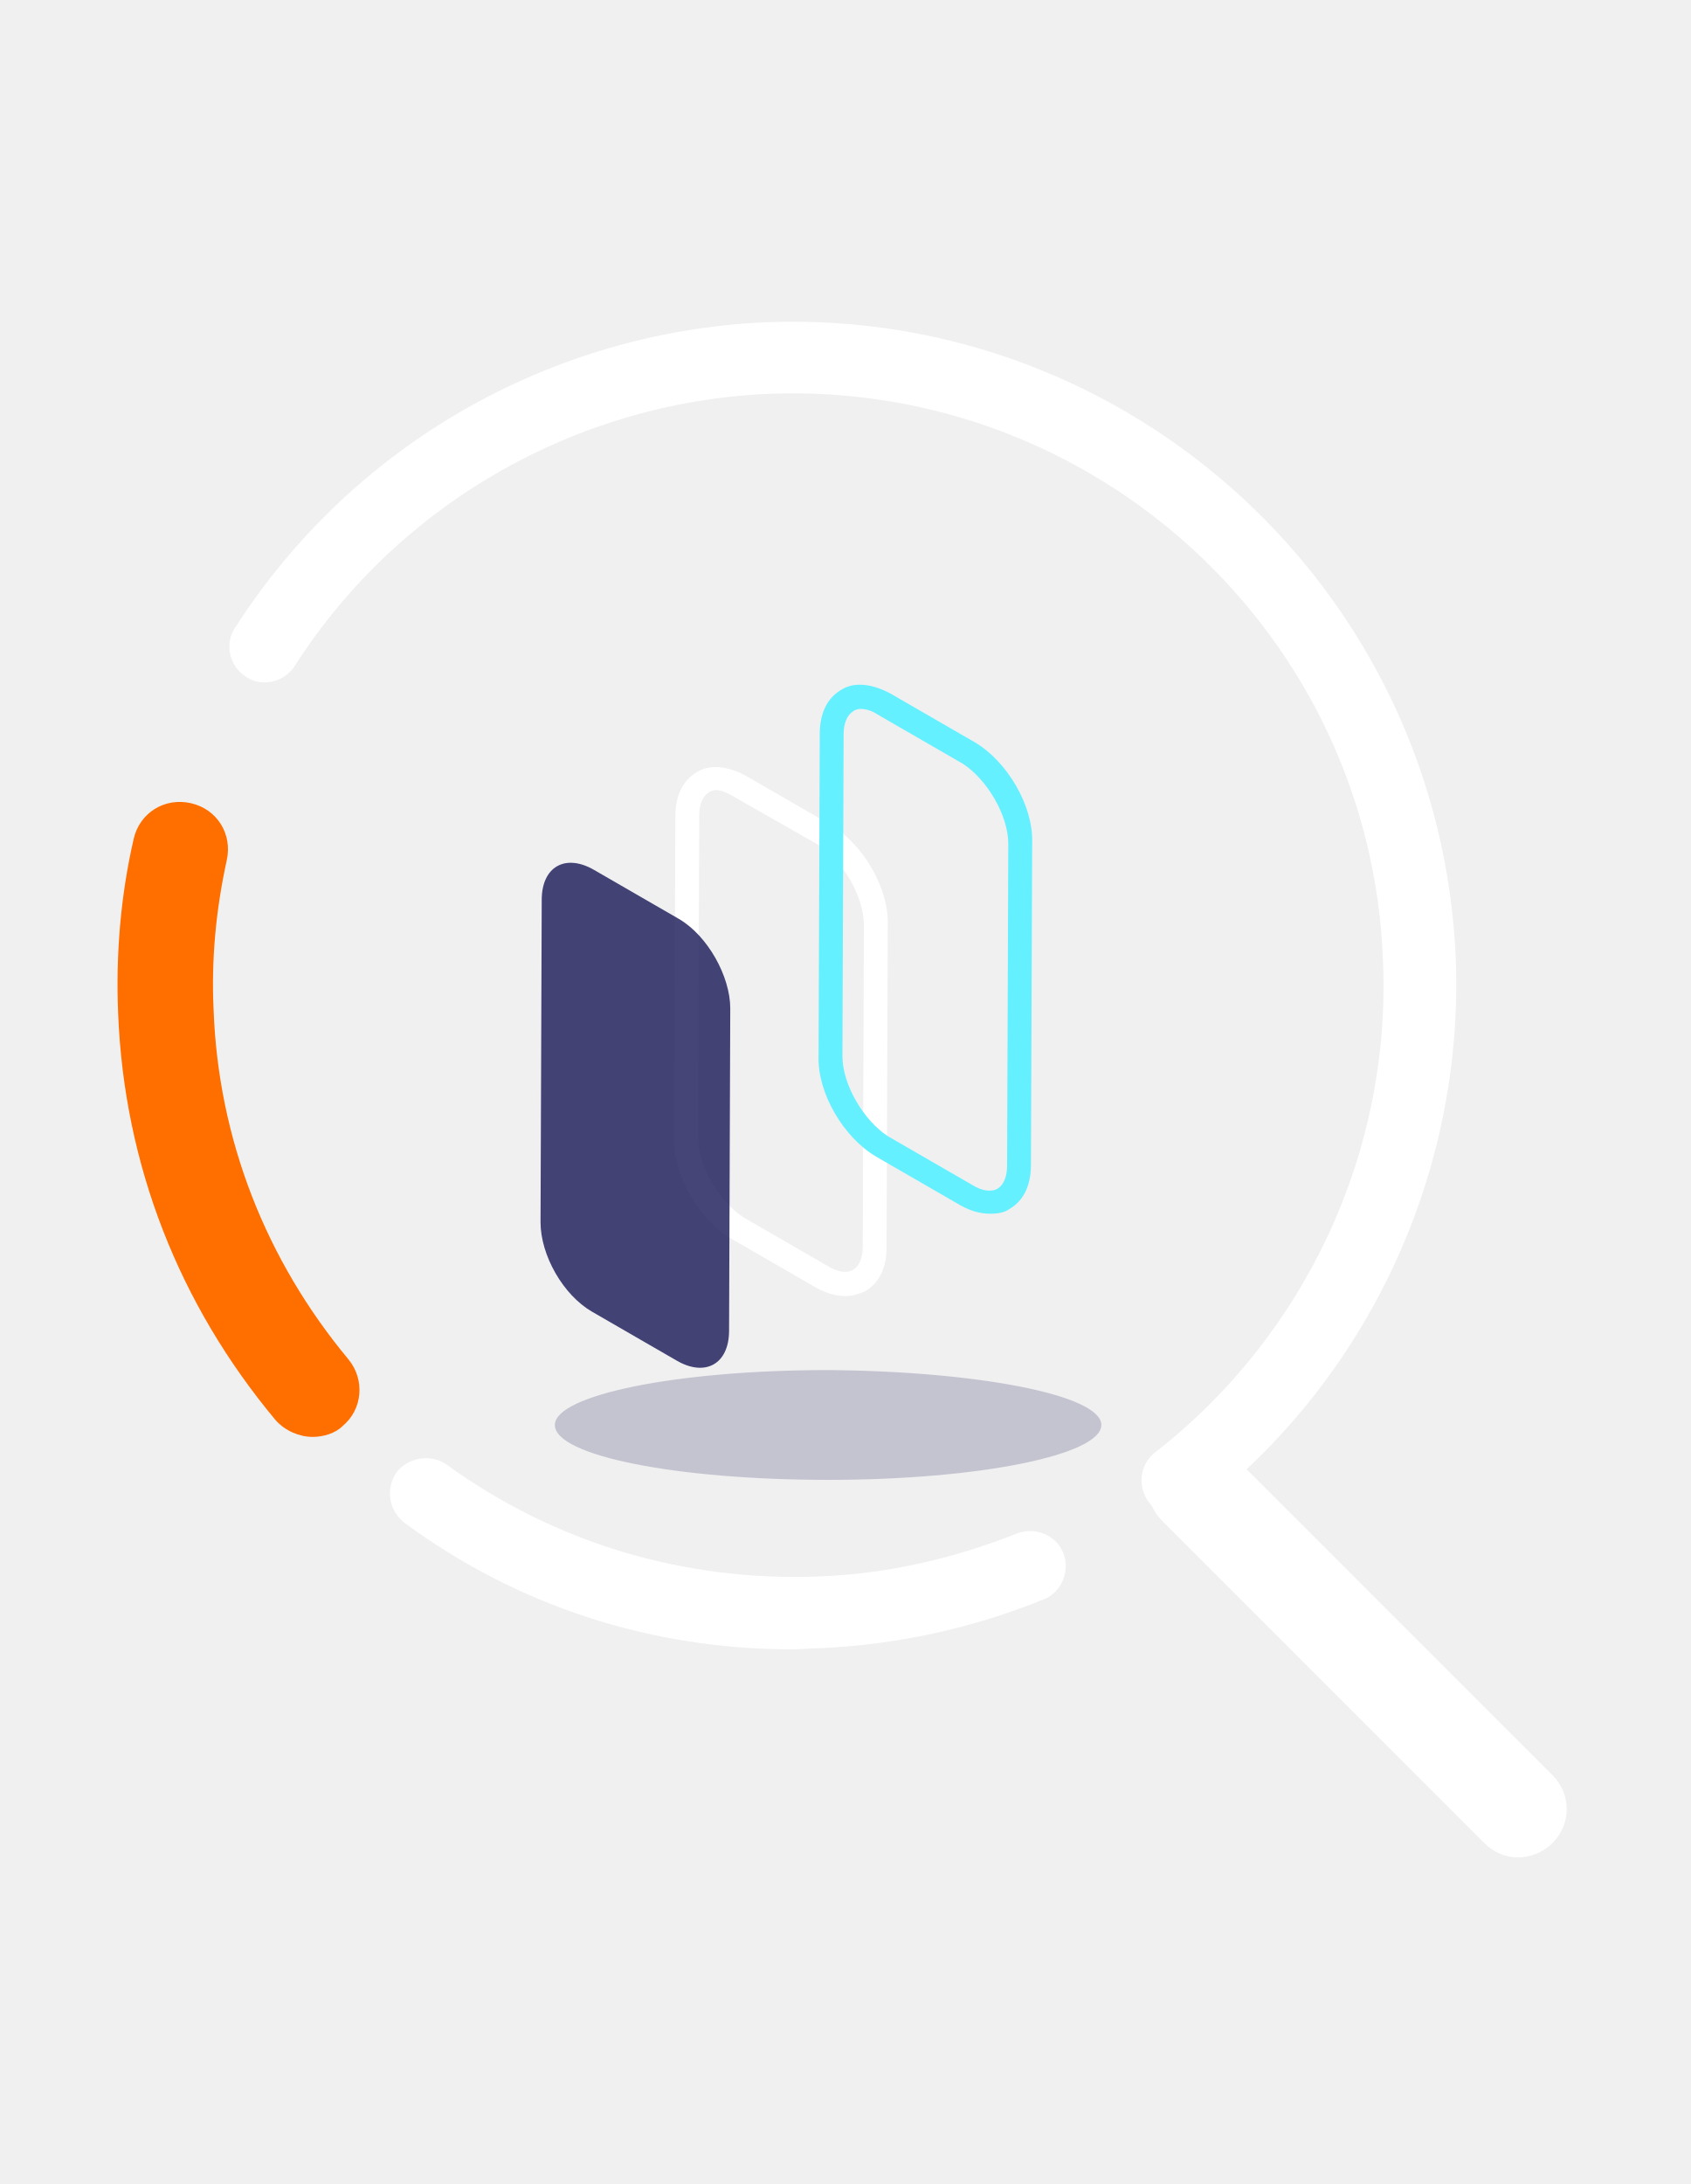
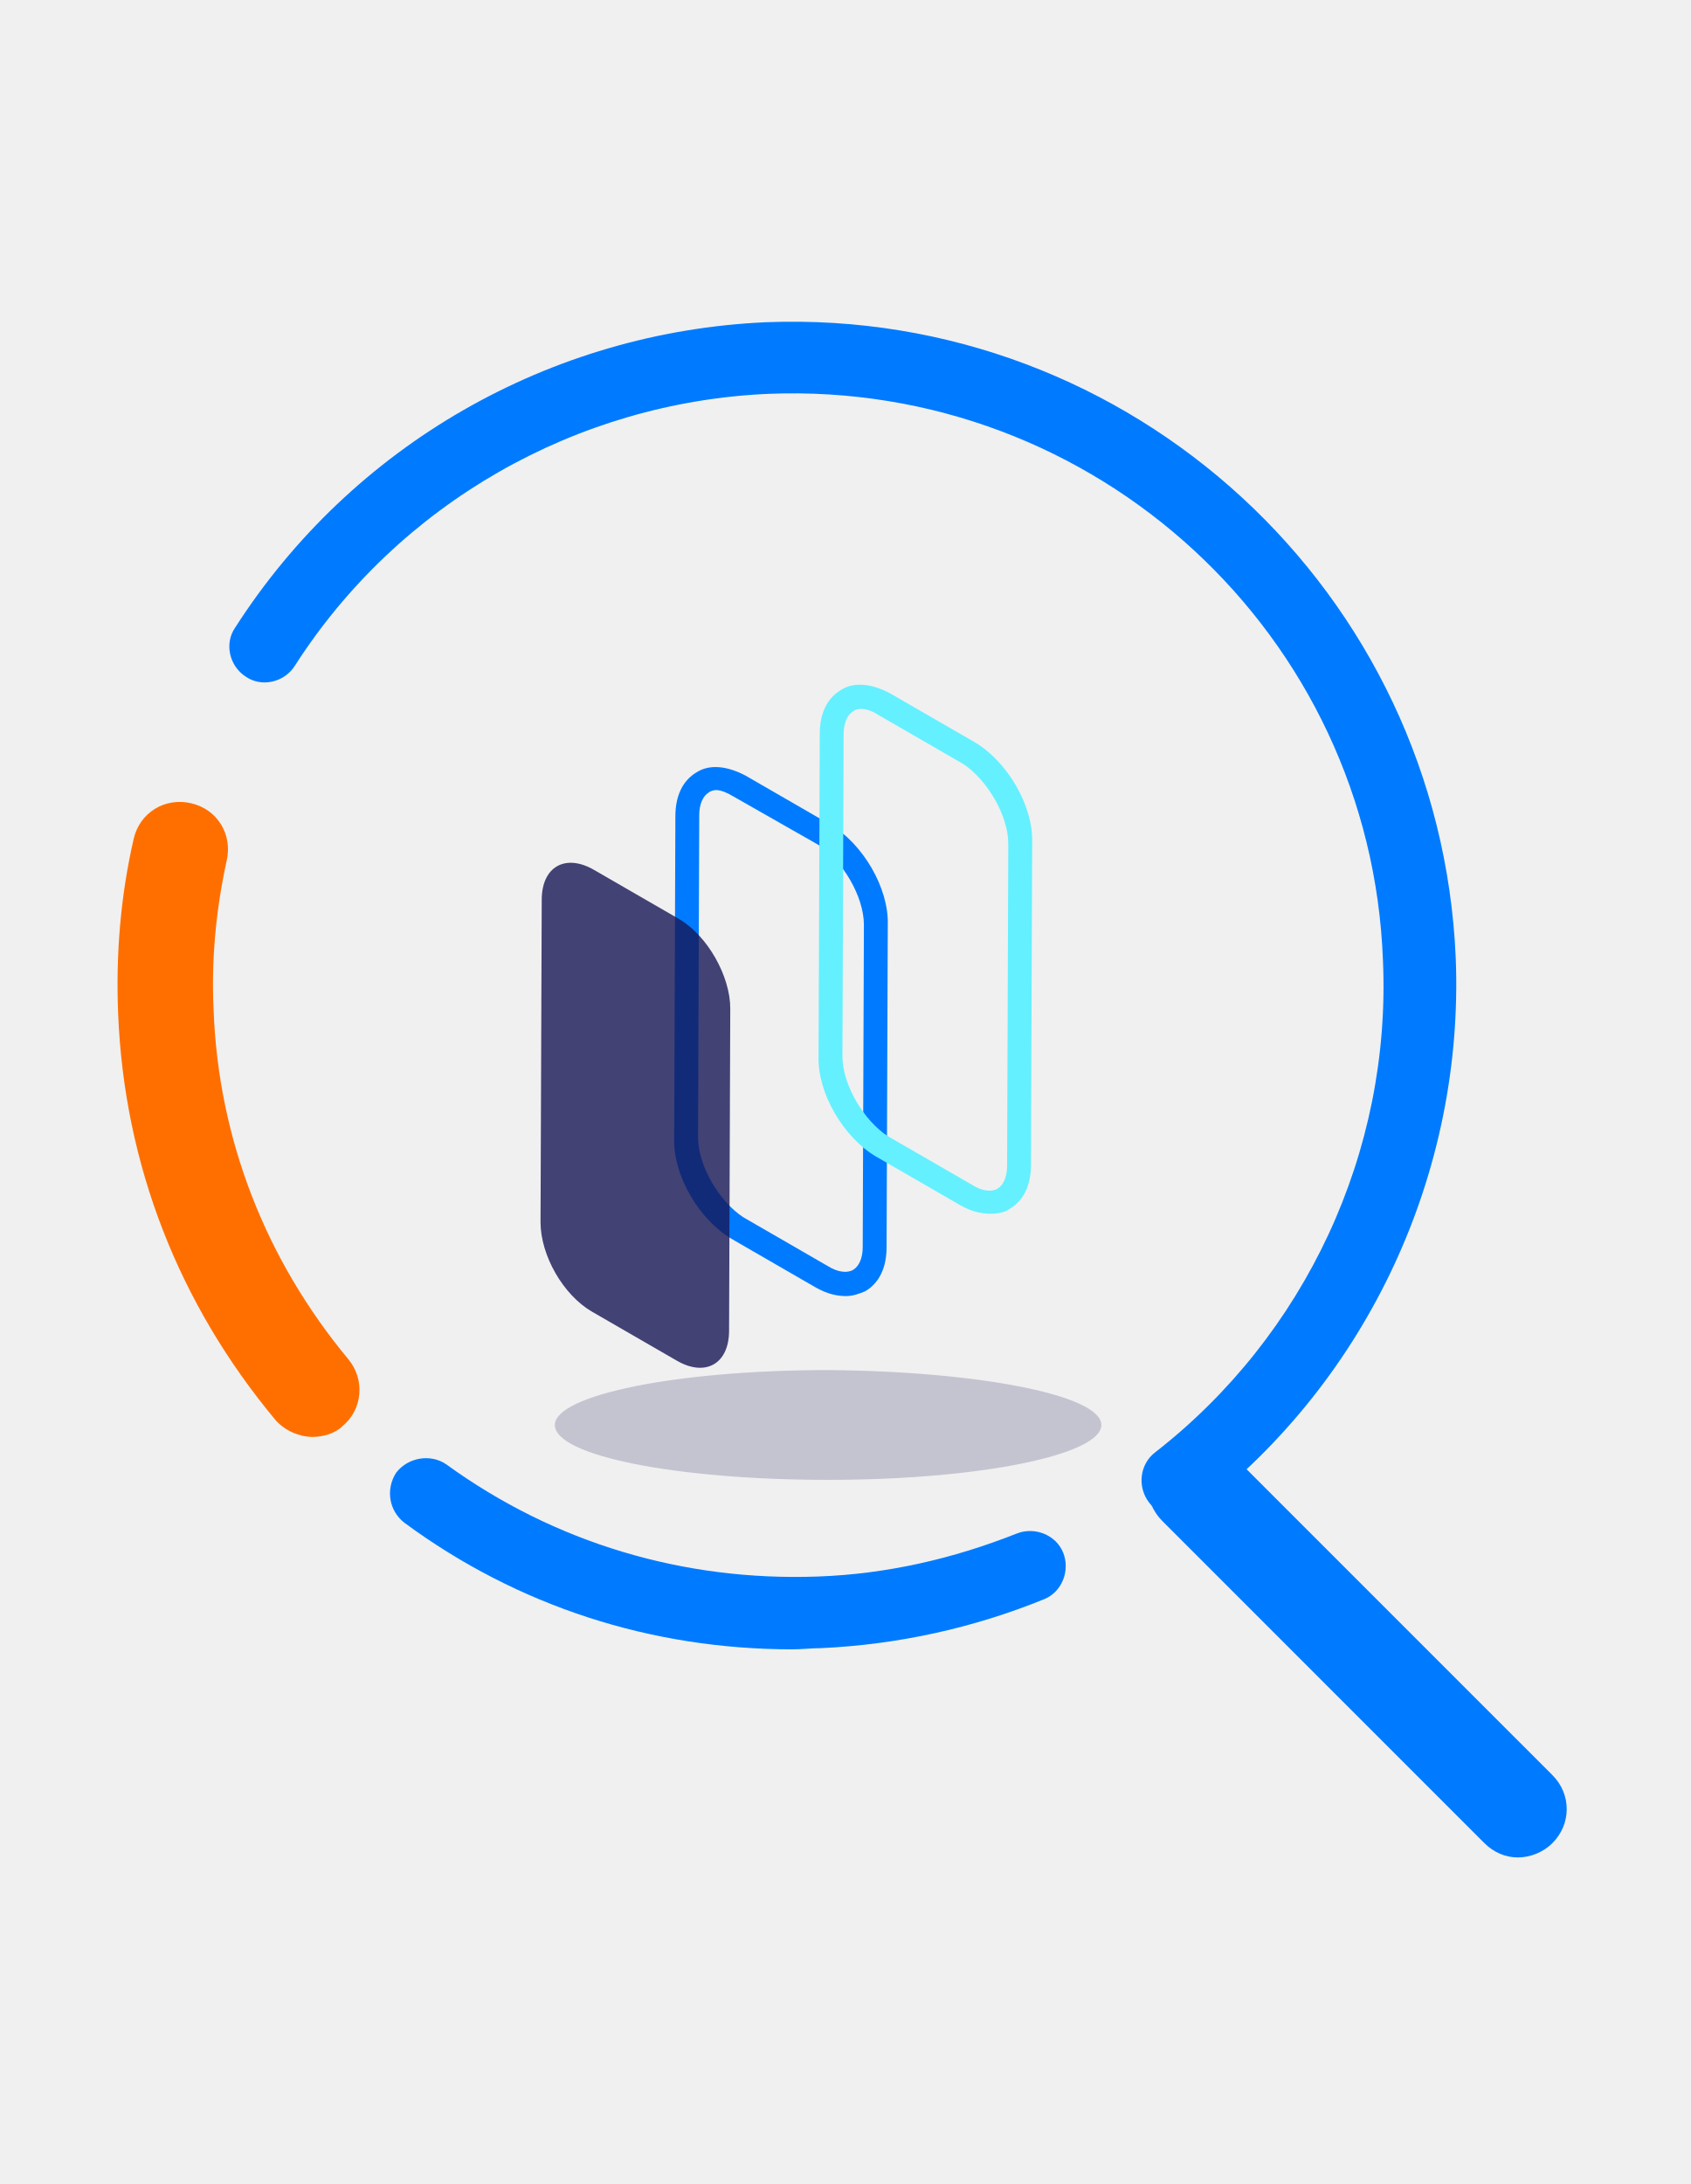
<svg xmlns="http://www.w3.org/2000/svg" version="1.1" id="Layer_1" x="0px" y="0px" viewBox="0 0 141.7 183" style="enable-background:new 0 0 141.7 183;" xml:space="preserve">
  <style type="text/css">
- 	.st0{fill:#ffffff;}
+ 	.st0{fill:#007bff;}
	.st1{fill:#ff6f00;}
	.st2{opacity:0.8;fill:#161656;enable-background:new    ;}
	.st3{fill:#64f0ff;}
	.st4{fill:#161656;fill-opacity:0.2;}
</style>
  <g id="Desktop">
    <g id="_x35_-Project-" transform="translate(-209, -3005)">
      <g id="Transparency-Copy" transform="translate(209, 3005)">
        <path id="Fill-1" class="st0" d="M98.7,127.1c-0.9,0-1.8-0.4-2.4-1.2c-1-1.3-0.8-3.2,0.5-4.2c12.6-9.8,19.8-25.2,19.1-41.2     c-1-27.3-24.1-48.6-51.5-47.5c-16.1,0.7-31,9.2-39.7,22.8c-0.9,1.4-2.8,1.8-4.1,0.9c-1.4-0.9-1.8-2.8-0.9-4.1     C29.5,37.3,46.1,27.8,64.2,27c30.6-1.2,56.5,22.6,57.8,53.3c0.7,17.9-7.3,35.2-21.5,46.2C100,126.9,99.4,127.1,98.7,127.1" />
        <path id="Fill-3" class="st0" d="M66.4,138.2c-11.8,0-23-3.6-32.5-10.6c-1.3-1-1.6-2.8-0.7-4.2c1-1.3,2.9-1.6,4.2-0.7     c9.1,6.6,19.9,9.8,31.1,9.4c5.8-0.2,11.4-1.5,16.7-3.6c1.5-0.6,3.3,0.1,3.9,1.6s-0.1,3.3-1.6,3.9c-5.9,2.4-12.2,3.8-18.7,4.1     C68,138.1,67.2,138.2,66.4,138.2" />
        <path id="Fill-5" class="st1" d="M26.2,120.4c-1.1,0-2.3-0.5-3.1-1.4C15,109.3,10.4,97.6,9.9,84.9c-0.2-4.9,0.2-9.8,1.3-14.6     c0.5-2.2,2.6-3.5,4.8-3s3.5,2.6,3,4.8c-0.9,4.1-1.3,8.3-1.1,12.5c0.4,10.9,4.4,21,11.3,29.3c1.4,1.7,1.2,4.2-0.5,5.6     C28.1,120.1,27.1,120.4,26.2,120.4" />
        <g id="Group-9" transform="translate(86, 93.637)">
          <g id="Clip-8">
				</g>
          <path id="Fill-7" class="st0" d="M41.2,62c-1,0-2-0.4-2.8-1.2l-27-27c-1.6-1.6-1.6-4.1,0-5.7c1.6-1.6,4.1-1.6,5.7,0l27,27      c1.6,1.6,1.6,4.1,0,5.7C43.3,61.6,42.2,62,41.2,62" />
        </g>
        <path id="Fill-10" class="st0" d="M60,66.2c-0.2,0-0.5,0.1-0.6,0.2c-0.5,0.3-0.8,1-0.8,1.9l-0.1,27c0,2.4,1.8,5.4,3.8,6.7     l7.1,4.1c0.8,0.5,1.6,0.6,2.1,0.3c0.5-0.3,0.8-1,0.8-1.9l0.1-27c0-2.4-1.8-5.4-3.8-6.7l-7.2-4.1C60.9,66.4,60.4,66.2,60,66.2      M70.9,108.6c-0.8,0-1.6-0.2-2.5-0.7l-7.1-4.1c-2.7-1.6-4.9-5.3-4.8-8.4l0.1-27c0-1.7,0.6-3,1.8-3.7c1.1-0.7,2.6-0.5,4.1,0.3     l7.1,4.1c2.7,1.6,4.9,5.3,4.8,8.4l-0.1,27c0,1.7-0.6,3-1.8,3.7C72,108.4,71.5,108.6,70.9,108.6" />
        <path id="Fill-12" class="st2" d="M56.9,77l-7.1-4.1c-2.4-1.4-4.4-0.3-4.4,2.5l-0.1,27c0,2.8,1.9,6.1,4.3,7.5l7.1,4.1     c2.4,1.4,4.4,0.3,4.4-2.5l0.1-27C61.2,81.8,59.3,78.4,56.9,77" />
        <path id="Fill-14" class="st3" d="M72.1,59.4c-0.2,0-0.5,0.1-0.6,0.2c-0.5,0.3-0.8,1-0.8,1.9l-0.1,27c0,2.4,1.8,5.4,3.8,6.7     l7.1,4.1c0.8,0.5,1.6,0.6,2.1,0.3c0.5-0.3,0.8-1,0.8-1.9l0.1-27c0-2.4-1.8-5.4-3.8-6.7l-7.1-4.1C73,59.5,72.5,59.4,72.1,59.4      M83,101.7c-0.8,0-1.6-0.2-2.5-0.7l-7.1-4.1c-2.7-1.6-4.9-5.3-4.8-8.4l0.1-27c0-1.7,0.6-3,1.8-3.7c1.1-0.7,2.6-0.5,4.1,0.3     l7.1,4.1c2.7,1.6,4.9,5.3,4.8,8.4l-0.1,27c0,1.7-0.6,3-1.8,3.7C84.2,101.6,83.6,101.7,83,101.7" />
        <path id="Fill-16" class="st4" d="M92.3,119.4c0,2.5-10.2,4.6-22.9,4.6c-12.6,0-22.9-2-22.9-4.6c0-2.5,10.2-4.6,22.9-4.6     C82,114.9,92.3,116.9,92.3,119.4" />
      </g>
    </g>
  </g>
</svg>
